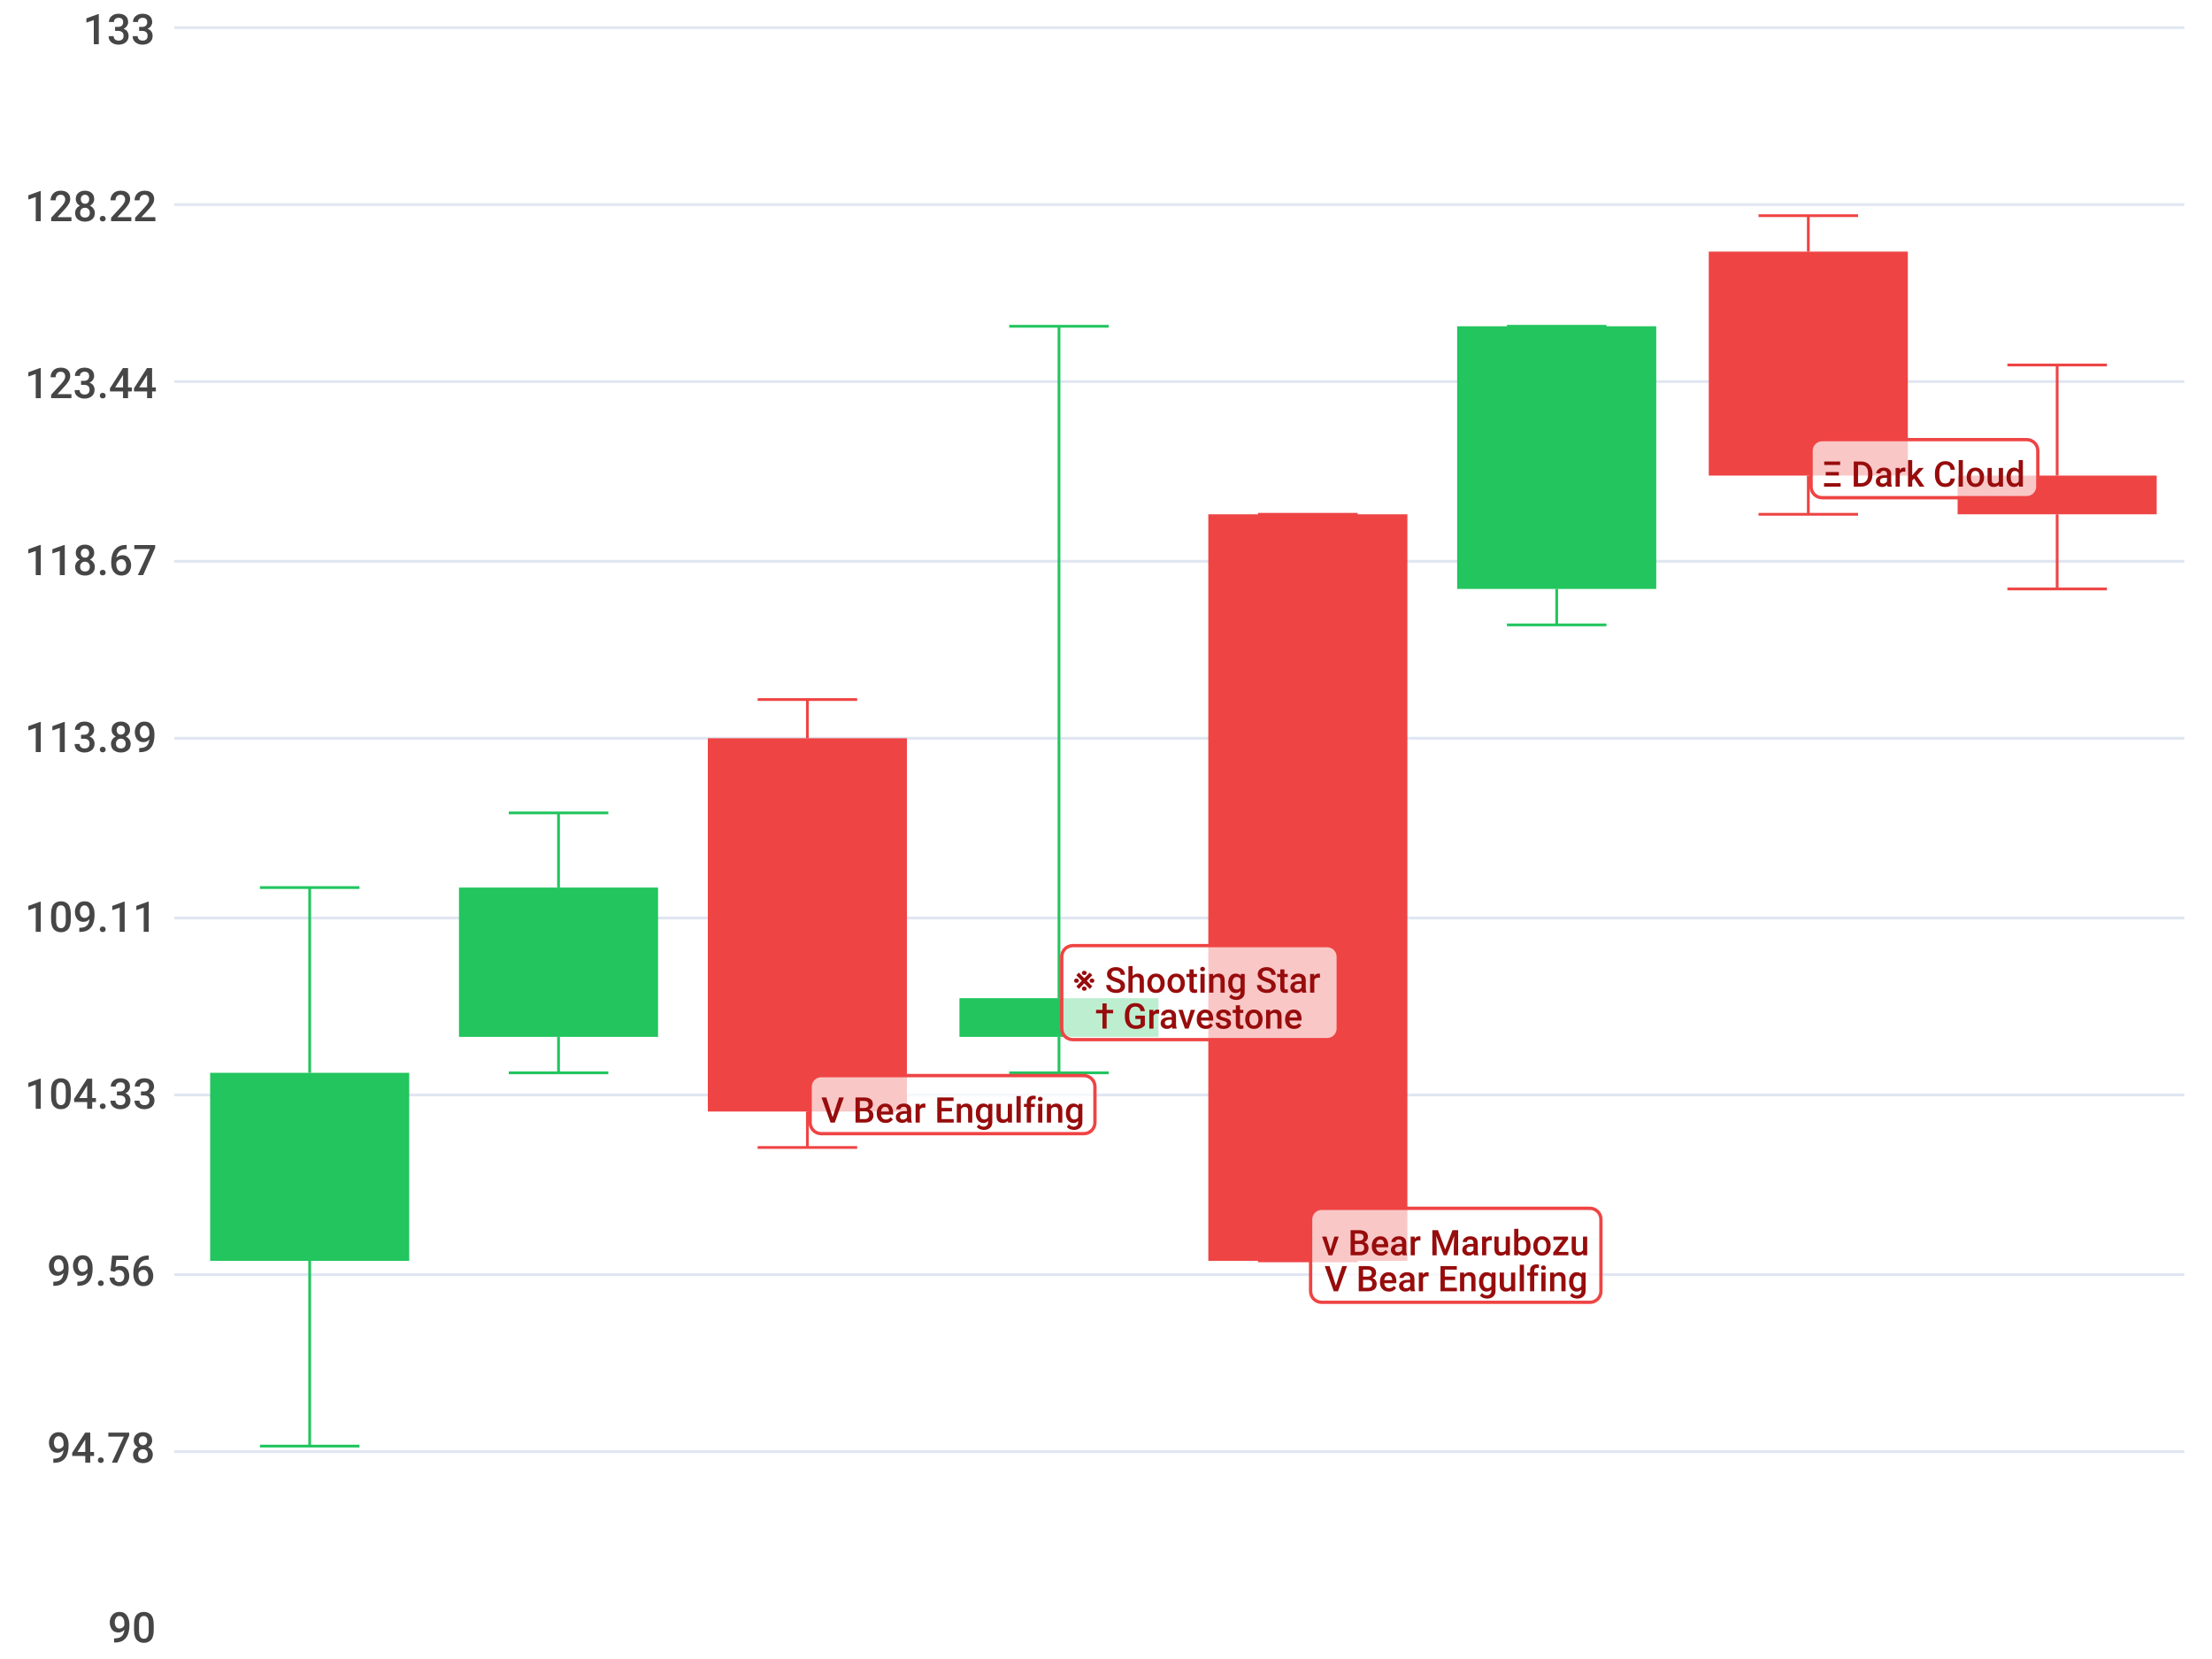
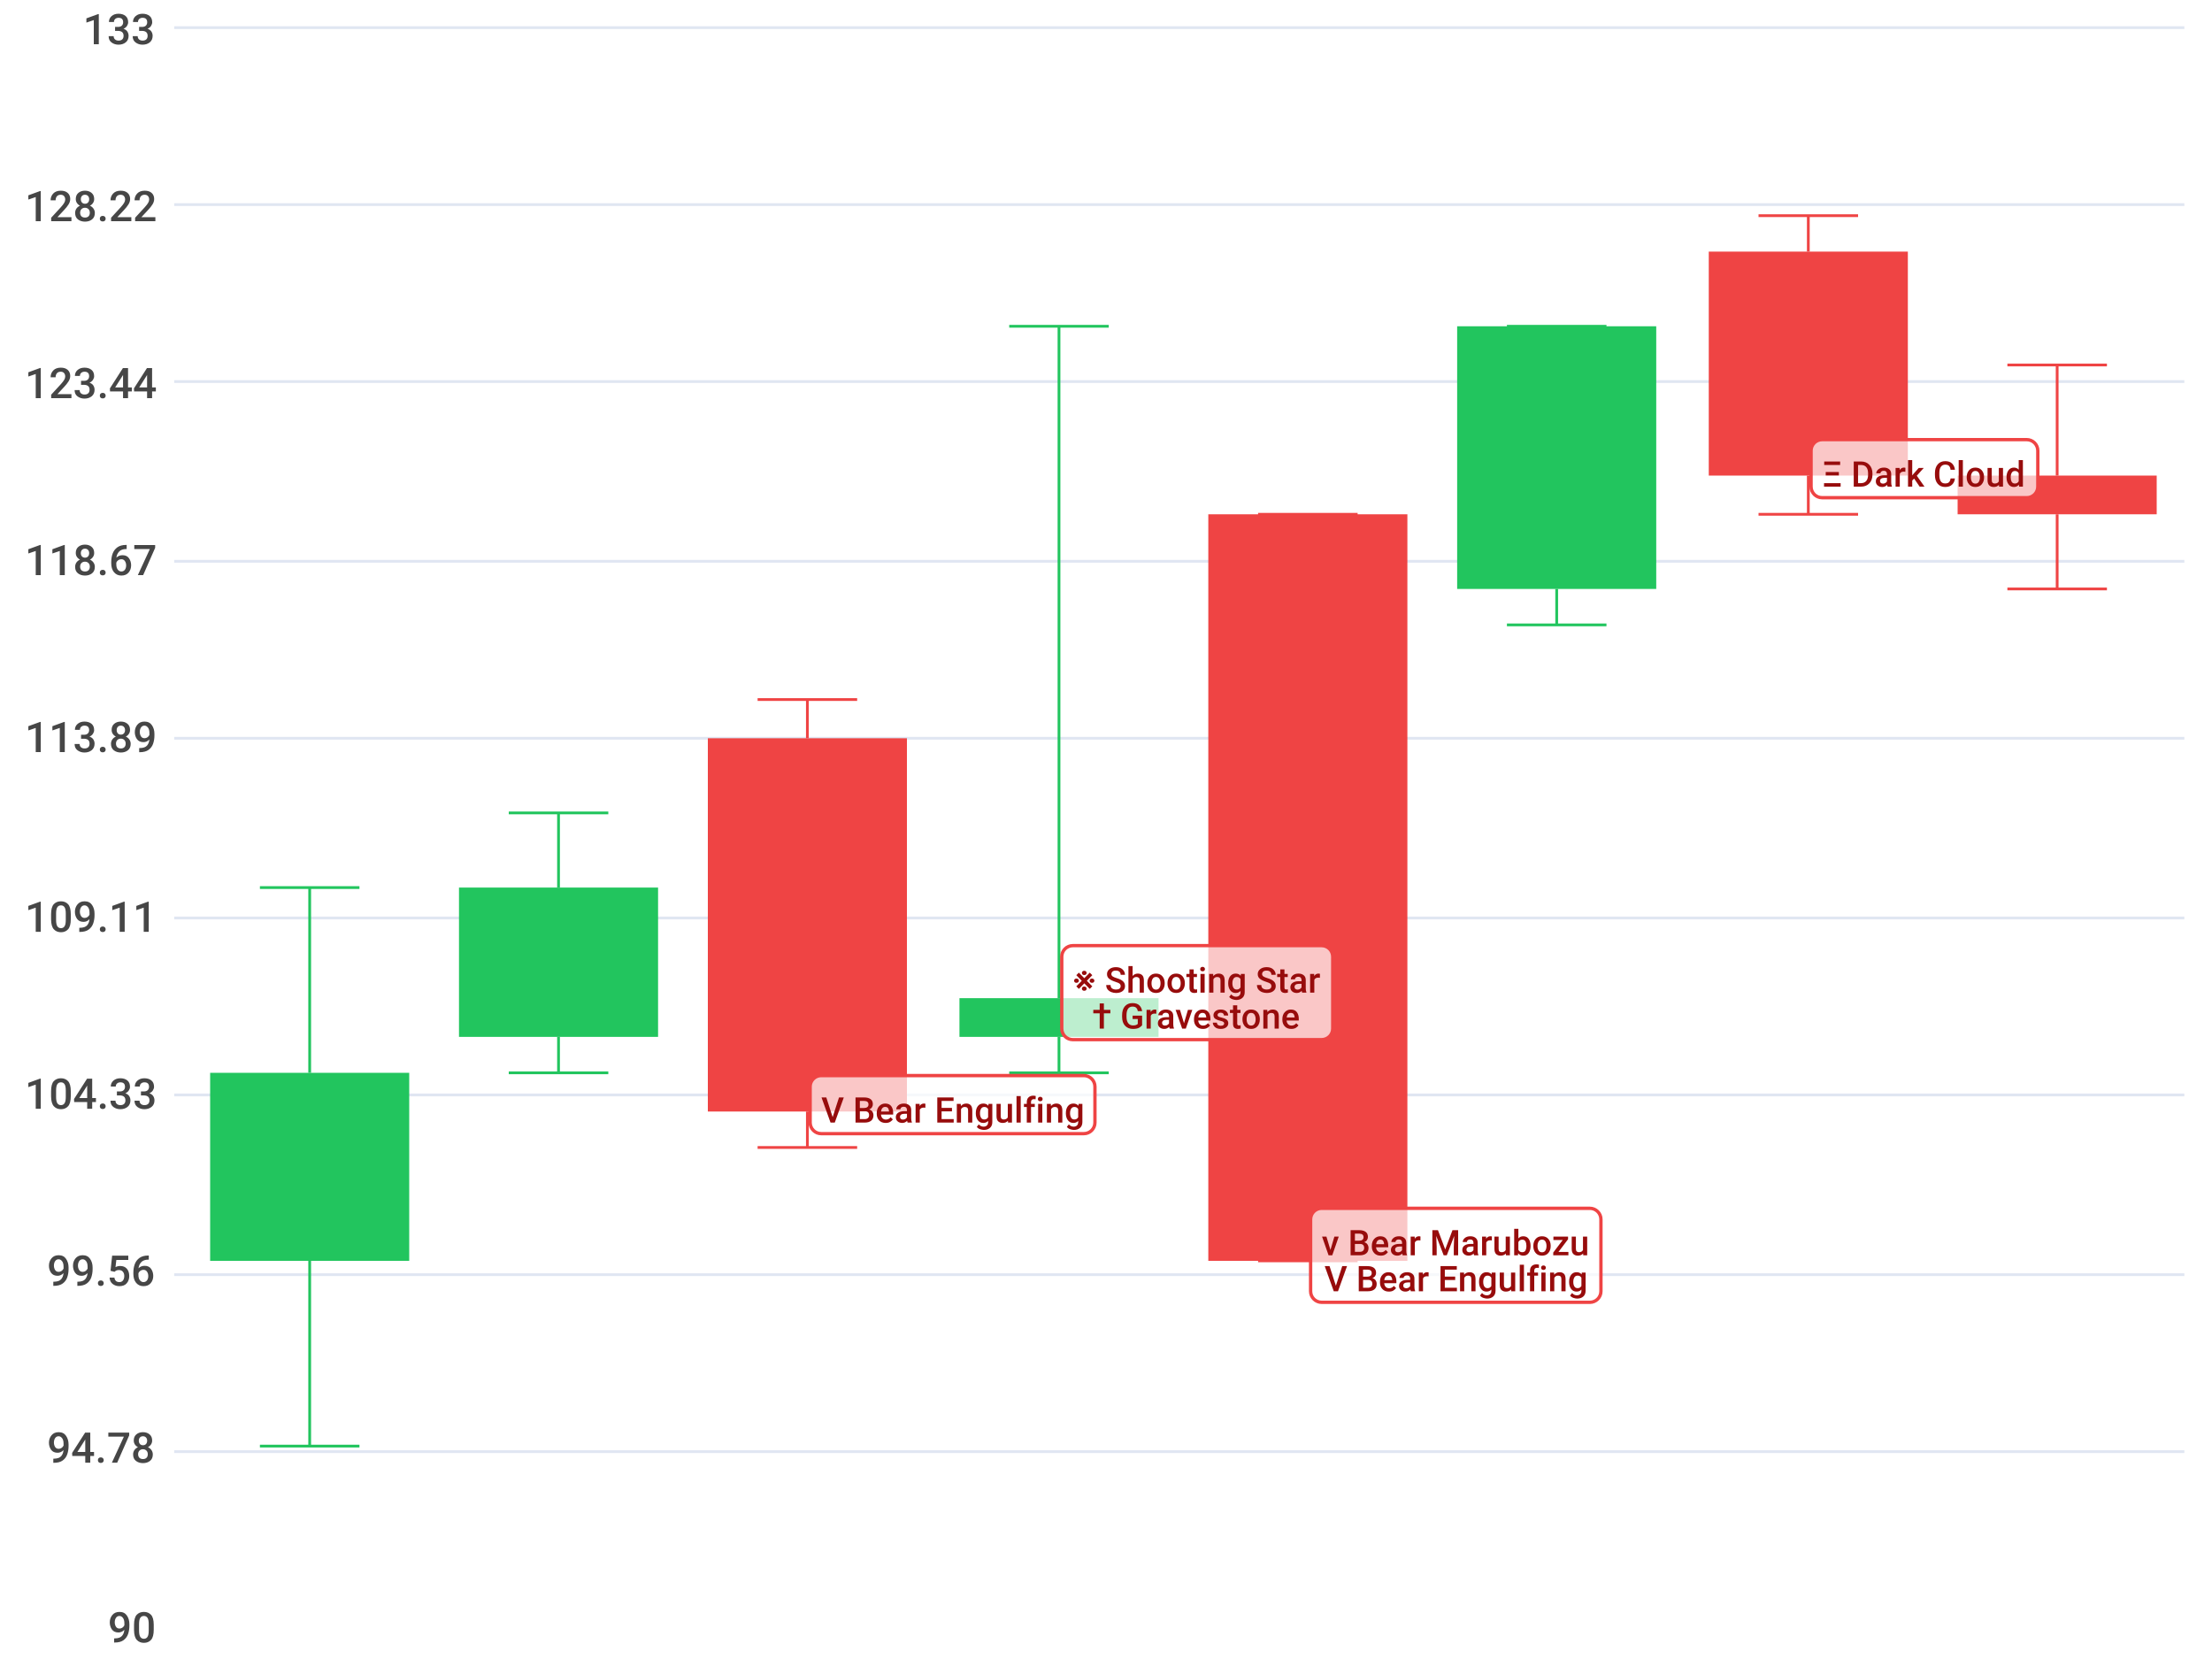
<svg xmlns="http://www.w3.org/2000/svg" viewBox="0 0 800 600">
  <path d="M 0 0 L 800 0 L 800 600 L 0 600 L 0 0" style="stroke:none;fill:white" />
  <text x="30" y="16" style="stroke:none;fill:rgb(70,70,70);font-size:15.3px;font-family:'Roboto Medium',sans-serif">133</text>
  <text x="9" y="80" style="stroke:none;fill:rgb(70,70,70);font-size:15.3px;font-family:'Roboto Medium',sans-serif">128.22</text>
  <text x="9" y="144" style="stroke:none;fill:rgb(70,70,70);font-size:15.3px;font-family:'Roboto Medium',sans-serif">123.44</text>
  <text x="9" y="208" style="stroke:none;fill:rgb(70,70,70);font-size:15.3px;font-family:'Roboto Medium',sans-serif">118.67</text>
  <text x="9" y="272" style="stroke:none;fill:rgb(70,70,70);font-size:15.3px;font-family:'Roboto Medium',sans-serif">113.89</text>
  <text x="9" y="337" style="stroke:none;fill:rgb(70,70,70);font-size:15.3px;font-family:'Roboto Medium',sans-serif">109.11</text>
  <text x="9" y="401" style="stroke:none;fill:rgb(70,70,70);font-size:15.3px;font-family:'Roboto Medium',sans-serif">104.33</text>
  <text x="17" y="465" style="stroke:none;fill:rgb(70,70,70);font-size:15.3px;font-family:'Roboto Medium',sans-serif">99.56</text>
  <text x="17" y="529" style="stroke:none;fill:rgb(70,70,70);font-size:15.3px;font-family:'Roboto Medium',sans-serif">94.78</text>
  <text x="39" y="594" style="stroke:none;fill:rgb(70,70,70);font-size:15.3px;font-family:'Roboto Medium',sans-serif">90</text>
  <path d="M 63 10 L 790 10" style="stroke-width:1;stroke:rgb(224,230,242);fill:none" />
  <path d="M 63 74 L 790 74" style="stroke-width:1;stroke:rgb(224,230,242);fill:none" />
  <path d="M 63 138 L 790 138" style="stroke-width:1;stroke:rgb(224,230,242);fill:none" />
  <path d="M 63 203 L 790 203" style="stroke-width:1;stroke:rgb(224,230,242);fill:none" />
  <path d="M 63 267 L 790 267" style="stroke-width:1;stroke:rgb(224,230,242);fill:none" />
  <path d="M 63 332 L 790 332" style="stroke-width:1;stroke:rgb(224,230,242);fill:none" />
  <path d="M 63 396 L 790 396" style="stroke-width:1;stroke:rgb(224,230,242);fill:none" />
  <path d="M 63 461 L 790 461" style="stroke-width:1;stroke:rgb(224,230,242);fill:none" />
  <path d="M 63 525 L 790 525" style="stroke-width:1;stroke:rgb(224,230,242);fill:none" />
  <path d="M 112 321 L 112 388" style="stroke-width:1;stroke:rgb(34,197,94);fill:none" />
  <path d="M 112 456 L 112 523" style="stroke-width:1;stroke:rgb(34,197,94);fill:none" />
  <path d="M 94 321 L 130 321" style="stroke-width:1;stroke:rgb(34,197,94);fill:none" />
  <path d="M 94 523 L 130 523" style="stroke-width:1;stroke:rgb(34,197,94);fill:none" />
  <path d="M 76 388 L 148 388 L 148 456 L 76 456 L 76 388" style="stroke:none;fill:rgb(34,197,94)" />
  <path d="M 202 294 L 202 321" style="stroke-width:1;stroke:rgb(34,197,94);fill:none" />
  <path d="M 202 375 L 202 388" style="stroke-width:1;stroke:rgb(34,197,94);fill:none" />
  <path d="M 184 294 L 220 294" style="stroke-width:1;stroke:rgb(34,197,94);fill:none" />
  <path d="M 184 388 L 220 388" style="stroke-width:1;stroke:rgb(34,197,94);fill:none" />
  <path d="M 166 321 L 238 321 L 238 375 L 166 375 L 166 321" style="stroke:none;fill:rgb(34,197,94)" />
  <path d="M 292 253 L 292 267" style="stroke-width:1;stroke:rgb(239,68,68);fill:none" />
  <path d="M 292 402 L 292 415" style="stroke-width:1;stroke:rgb(239,68,68);fill:none" />
  <path d="M 274 253 L 310 253" style="stroke-width:1;stroke:rgb(239,68,68);fill:none" />
  <path d="M 274 415 L 310 415" style="stroke-width:1;stroke:rgb(239,68,68);fill:none" />
  <path d="M 256 267 L 328 267 L 328 402 L 256 402 L 256 267" style="stroke:none;fill:rgb(239,68,68)" />
  <path d="M 383 118 L 383 361" style="stroke-width:1;stroke:rgb(34,197,94);fill:none" />
  <path d="M 383 375 L 383 388" style="stroke-width:1;stroke:rgb(34,197,94);fill:none" />
  <path d="M 365 118 L 401 118" style="stroke-width:1;stroke:rgb(34,197,94);fill:none" />
  <path d="M 365 388 L 401 388" style="stroke-width:1;stroke:rgb(34,197,94);fill:none" />
  <path d="M 347 361 L 419 361 L 419 375 L 347 375 L 347 361" style="stroke:none;fill:rgb(34,197,94)" />
  <path d="M 455 186 L 491 186" style="stroke-width:1;stroke:rgb(239,68,68);fill:none" />
  <path d="M 455 456 L 491 456" style="stroke-width:1;stroke:rgb(239,68,68);fill:none" />
  <path d="M 437 186 L 509 186 L 509 456 L 437 456 L 437 186" style="stroke:none;fill:rgb(239,68,68)" />
  <path d="M 563 213 L 563 226" style="stroke-width:1;stroke:rgb(34,197,94);fill:none" />
  <path d="M 545 118 L 581 118" style="stroke-width:1;stroke:rgb(34,197,94);fill:none" />
  <path d="M 545 226 L 581 226" style="stroke-width:1;stroke:rgb(34,197,94);fill:none" />
  <path d="M 527 118 L 599 118 L 599 213 L 527 213 L 527 118" style="stroke:none;fill:rgb(34,197,94)" />
  <path d="M 654 78 L 654 91" style="stroke-width:1;stroke:rgb(239,68,68);fill:none" />
  <path d="M 654 172 L 654 186" style="stroke-width:1;stroke:rgb(239,68,68);fill:none" />
  <path d="M 636 78 L 672 78" style="stroke-width:1;stroke:rgb(239,68,68);fill:none" />
  <path d="M 636 186 L 672 186" style="stroke-width:1;stroke:rgb(239,68,68);fill:none" />
  <path d="M 618 91 L 690 91 L 690 172 L 618 172 L 618 91" style="stroke:none;fill:rgb(239,68,68)" />
  <path d="M 744 132 L 744 172" style="stroke-width:1;stroke:rgb(239,68,68);fill:none" />
  <path d="M 744 186 L 744 213" style="stroke-width:1;stroke:rgb(239,68,68);fill:none" />
  <path d="M 726 132 L 762 132" style="stroke-width:1;stroke:rgb(239,68,68);fill:none" />
  <path d="M 726 213 L 762 213" style="stroke-width:1;stroke:rgb(239,68,68);fill:none" />
  <path d="M 708 172 L 780 172 L 780 186 L 708 186 L 708 172" style="stroke:none;fill:rgb(239,68,68)" />
  <path d="M 297 389 L 392 389 L 392 389 A 4 4 90.00 0 1 396 393 L 396 406 L 396 406 A 4 4 90.00 0 1 392 410 L 297 410 L 297 410 A 4 4 90.00 0 1 293 406 L 293 393 L 293 393 A 4 4 90.00 0 1 297 389 Z" style="stroke-width:1.2;stroke:rgb(239,68,68);fill:rgba(255,255,255,0.7)" />
  <text x="297" y="406" style="stroke:none;fill:rgb(151,12,12);font-size:12.8px;font-family:'Roboto Medium',sans-serif">V Bear Engulfing</text>
-   <path d="M 388 342 L 480 342 L 480 342 A 4 4 90.00 0 1 484 346 L 484 372 L 484 372 A 4 4 90.00 0 1 480 376 L 388 376 L 388 376 A 4 4 90.00 0 1 384 372 L 384 346 L 384 346 A 4 4 90.00 0 1 388 342 Z" style="stroke-width:1.2;stroke:rgb(239,68,68);fill:rgba(255,255,255,0.7)" />
+   <path d="M 388 342 L 478 342 L 478 342 A 4 4 90.00 0 1 482 346 L 482 372 L 482 372 A 4 4 90.00 0 1 478 376 L 388 376 L 388 376 A 4 4 90.00 0 1 384 372 L 384 346 L 384 346 A 4 4 90.00 0 1 388 342 Z" style="stroke-width:1.2;stroke:rgb(239,68,68);fill:rgba(255,255,255,0.7)" />
  <text x="388" y="359" style="stroke:none;fill:rgb(151,12,12);font-size:12.8px;font-family:'Roboto Medium',sans-serif">※ Shooting Star</text>
-   <text x="396" y="372" style="stroke:none;fill:rgb(151,12,12);font-size:12.8px;font-family:'Roboto Medium',sans-serif">† Gravestone</text>
+   <text x="395" y="372" style="stroke:none;fill:rgb(151,12,12);font-size:12.8px;font-family:'Roboto Medium',sans-serif">† Gravestone</text>
  <path d="M 478 437 L 575 437 L 575 437 A 4 4 90.00 0 1 579 441 L 579 467 L 579 467 A 4 4 90.00 0 1 575 471 L 478 471 L 478 471 A 4 4 90.00 0 1 474 467 L 474 441 L 474 441 A 4 4 90.00 0 1 478 437 Z" style="stroke-width:1.2;stroke:rgb(239,68,68);fill:rgba(255,255,255,0.7)" />
  <text x="478" y="454" style="stroke:none;fill:rgb(151,12,12);font-size:12.8px;font-family:'Roboto Medium',sans-serif">v Bear Marubozu</text>
  <text x="479" y="467" style="stroke:none;fill:rgb(151,12,12);font-size:12.8px;font-family:'Roboto Medium',sans-serif">V Bear Engulfing</text>
  <path d="M 659 159 L 733 159 L 733 159 A 4 4 90.00 0 1 737 163 L 737 176 L 737 176 A 4 4 90.00 0 1 733 180 L 659 180 L 659 180 A 4 4 90.00 0 1 655 176 L 655 163 L 655 163 A 4 4 90.00 0 1 659 159 Z" style="stroke-width:1.2;stroke:rgb(239,68,68);fill:rgba(255,255,255,0.7)" />
  <text x="659" y="176" style="stroke:none;fill:rgb(151,12,12);font-size:12.8px;font-family:'Roboto Medium',sans-serif">Ξ Dark Cloud</text>
</svg>
